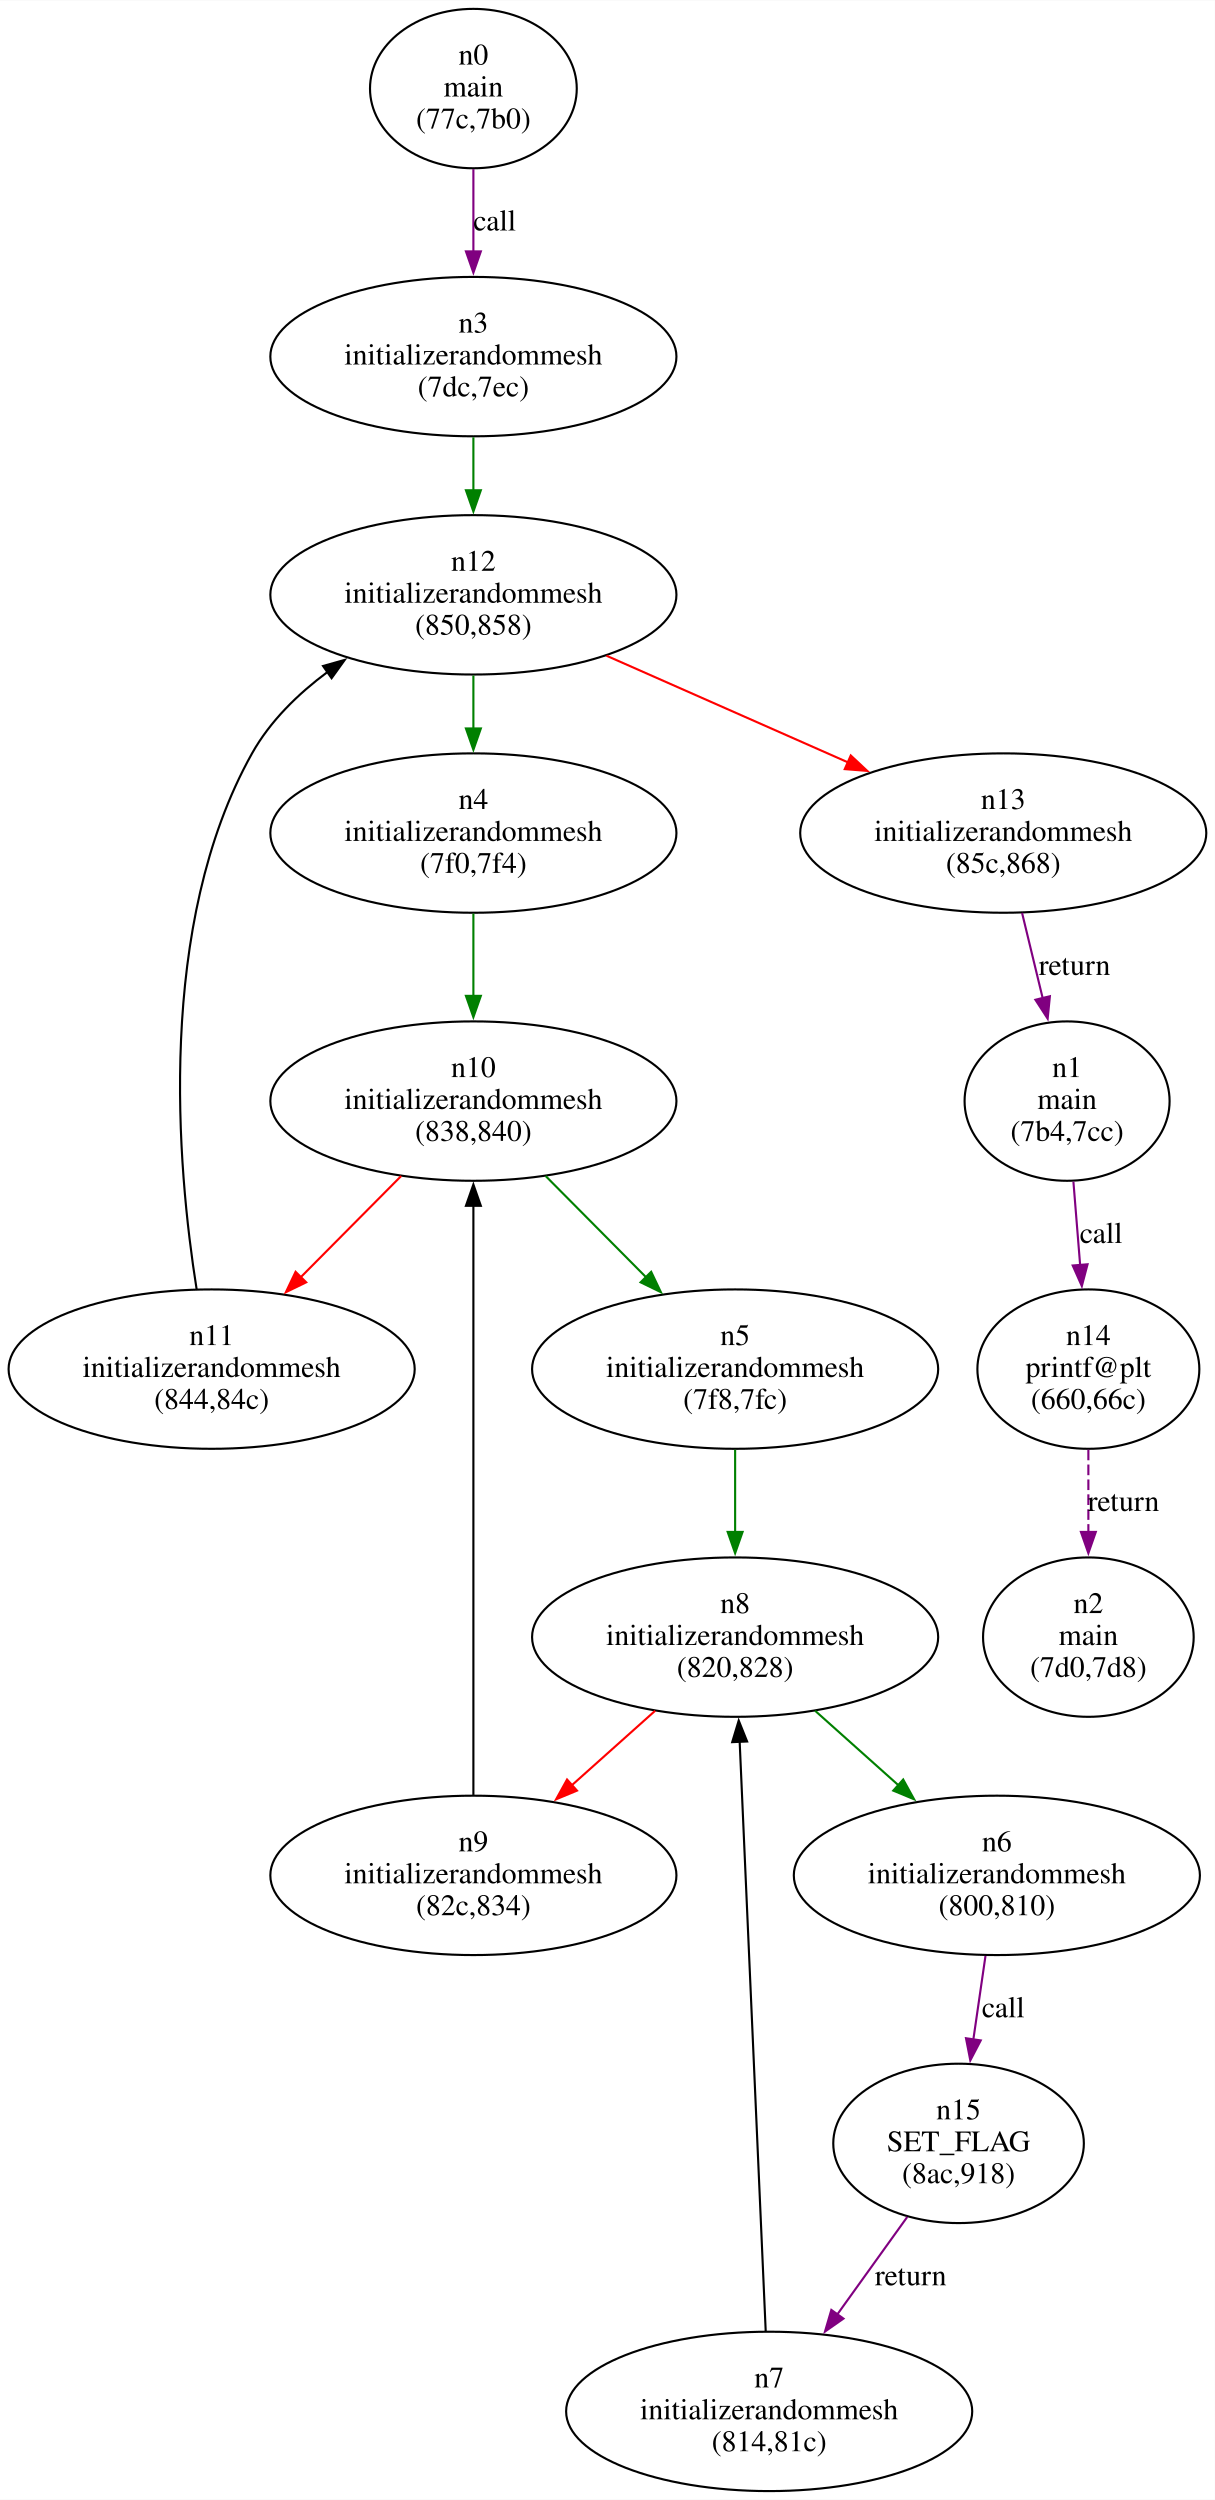
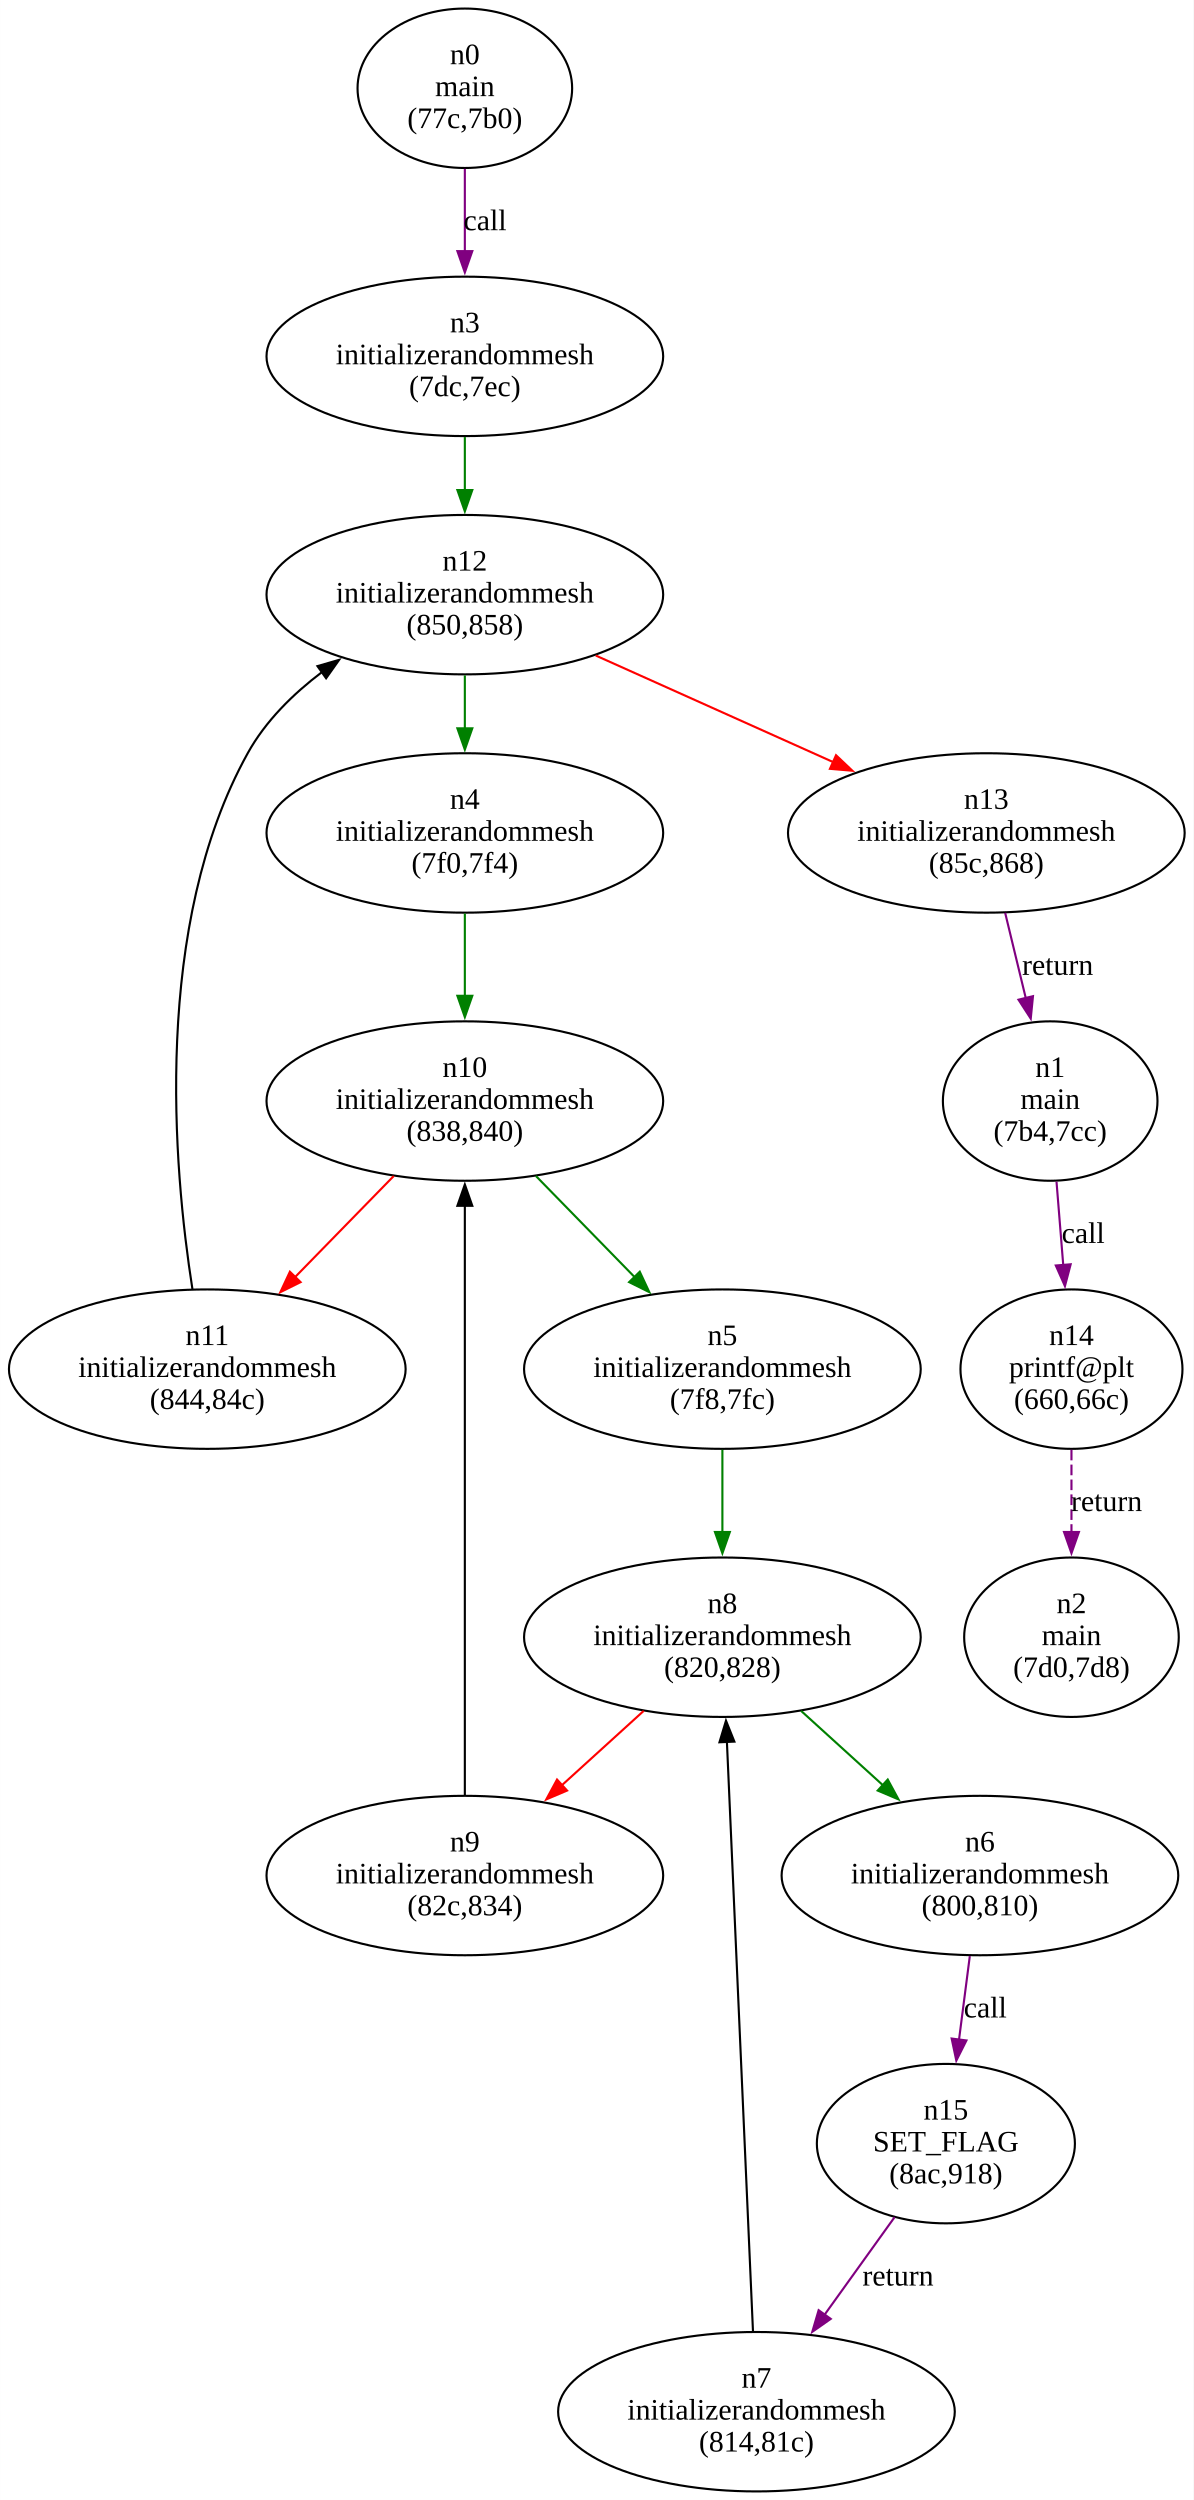
- <svg xmlns="http://www.w3.org/2000/svg" width="571pt" height="1175pt" viewBox="0.00 0.00 570.92 1174.53">
+ <svg xmlns="http://www.w3.org/2000/svg" width="561pt" height="1175pt" viewBox="0.00 0.00 560.68 1174.53">
  <g id="graph0" class="graph" transform="scale(1 1) rotate(0) translate(4 1170.53)">
-     <polygon fill="white" stroke="none" points="-4,4 -4,-1170.53 566.92,-1170.53 566.92,4 -4,4" />
+     <polygon fill="white" stroke="none" points="-4,4 -4,-1170.53 556.68,-1170.53 556.68,4 -4,4" />
    <g id="node1" class="node">
-       <ellipse fill="none" stroke="black" cx="218.46" cy="-1129.06" rx="48.58" ry="37.45" />
-       <text text-anchor="middle" x="218.46" y="-1140.36" font-family="Times,serif" font-size="14.00">n0</text>
-       <text text-anchor="middle" x="218.46" y="-1125.36" font-family="Times,serif" font-size="14.00">main</text>
-       <text text-anchor="middle" x="218.46" y="-1110.36" font-family="Times,serif" font-size="14.00">(77c,7b0)</text>
+       <ellipse fill="none" stroke="black" cx="214.34" cy="-1129.06" rx="50.41" ry="37.45" />
+       <text text-anchor="middle" x="214.34" y="-1140.36" font-family="Times New Roman,serif" font-size="14.00">n0</text>
+       <text text-anchor="middle" x="214.34" y="-1125.36" font-family="Times New Roman,serif" font-size="14.00">main</text>
+       <text text-anchor="middle" x="214.34" y="-1110.36" font-family="Times New Roman,serif" font-size="14.00">(77c,7b0)</text>
    </g>
    <g id="node4" class="node">
-       <ellipse fill="none" stroke="black" cx="218.46" cy="-1003.1" rx="95.42" ry="37.45" />
-       <text text-anchor="middle" x="218.46" y="-1014.4" font-family="Times,serif" font-size="14.00">n3</text>
-       <text text-anchor="middle" x="218.46" y="-999.4" font-family="Times,serif" font-size="14.00">initializerandommesh</text>
-       <text text-anchor="middle" x="218.46" y="-984.4" font-family="Times,serif" font-size="14.00">(7dc,7ec)</text>
+       <ellipse fill="none" stroke="black" cx="214.34" cy="-1003.1" rx="93.18" ry="37.45" />
+       <text text-anchor="middle" x="214.34" y="-1014.4" font-family="Times New Roman,serif" font-size="14.00">n3</text>
+       <text text-anchor="middle" x="214.34" y="-999.4" font-family="Times New Roman,serif" font-size="14.00">initializerandommesh</text>
+       <text text-anchor="middle" x="214.34" y="-984.4" font-family="Times New Roman,serif" font-size="14.00">(7dc,7ec)</text>
    </g>
    <g id="edge1" class="edge">
-       <path fill="none" stroke="purple" d="M218.46,-1091.2C218.46,-1079.07 218.46,-1065.4 218.46,-1052.54" />
-       <polygon fill="purple" stroke="purple" points="221.96,-1052.54 218.46,-1042.54 214.96,-1052.54 221.96,-1052.54" />
-       <text text-anchor="middle" x="228.46" y="-1062.38" font-family="Times,serif" font-size="14.00">call</text>
+       <path fill="none" stroke="purple" d="M214.34,-1091.2C214.34,-1079.07 214.34,-1065.4 214.34,-1052.54" />
+       <polygon fill="purple" stroke="purple" points="217.84,-1052.54 214.34,-1042.54 210.84,-1052.54 217.84,-1052.54" />
+       <text text-anchor="middle" x="223.84" y="-1062.38" font-family="Times New Roman,serif" font-size="14.00">call</text>
    </g>
    <g id="node2" class="node">
-       <ellipse fill="none" stroke="black" cx="497.46" cy="-653.24" rx="48.17" ry="37.45" />
-       <text text-anchor="middle" x="497.46" y="-664.54" font-family="Times,serif" font-size="14.00">n1</text>
-       <text text-anchor="middle" x="497.46" y="-649.54" font-family="Times,serif" font-size="14.00">main</text>
-       <text text-anchor="middle" x="497.46" y="-634.54" font-family="Times,serif" font-size="14.00">(7b4,7cc)</text>
+       <ellipse fill="none" stroke="black" cx="489.34" cy="-653.24" rx="50.41" ry="37.45" />
+       <text text-anchor="middle" x="489.34" y="-664.54" font-family="Times New Roman,serif" font-size="14.00">n1</text>
+       <text text-anchor="middle" x="489.34" y="-649.54" font-family="Times New Roman,serif" font-size="14.00">main</text>
+       <text text-anchor="middle" x="489.34" y="-634.54" font-family="Times New Roman,serif" font-size="14.00">(7b4,7cc)</text>
    </g>
    <g id="node15" class="node">
-       <ellipse fill="none" stroke="black" cx="507.46" cy="-527.29" rx="52.15" ry="37.45" />
-       <text text-anchor="middle" x="507.46" y="-538.59" font-family="Times,serif" font-size="14.00">n14</text>
-       <text text-anchor="middle" x="507.46" y="-523.59" font-family="Times,serif" font-size="14.00">printf@plt</text>
-       <text text-anchor="middle" x="507.46" y="-508.59" font-family="Times,serif" font-size="14.00">(660,66c)</text>
+       <ellipse fill="none" stroke="black" cx="499.34" cy="-527.29" rx="52.15" ry="37.45" />
+       <text text-anchor="middle" x="499.34" y="-538.59" font-family="Times New Roman,serif" font-size="14.00">n14</text>
+       <text text-anchor="middle" x="499.34" y="-523.59" font-family="Times New Roman,serif" font-size="14.00">printf@plt</text>
+       <text text-anchor="middle" x="499.34" y="-508.59" font-family="Times New Roman,serif" font-size="14.00">(660,66c)</text>
    </g>
    <g id="edge3" class="edge">
-       <path fill="none" stroke="purple" d="M500.43,-615.39C501.43,-603.03 502.56,-589.06 503.61,-575.98" />
-       <polygon fill="purple" stroke="purple" points="507.08,-576.55 504.39,-566.3 500.1,-575.98 507.08,-576.55" />
-       <text text-anchor="middle" x="513.46" y="-586.57" font-family="Times,serif" font-size="14.00">call</text>
+       <path fill="none" stroke="purple" d="M492.31,-615.39C493.31,-603.03 494.44,-589.06 495.49,-575.98" />
+       <polygon fill="purple" stroke="purple" points="498.96,-576.55 496.27,-566.3 491.98,-575.98 498.96,-576.55" />
+       <text text-anchor="middle" x="504.84" y="-586.57" font-family="Times New Roman,serif" font-size="14.00">call</text>
    </g>
    <g id="node3" class="node">
-       <ellipse fill="none" stroke="black" cx="507.46" cy="-401.34" rx="49.49" ry="37.45" />
-       <text text-anchor="middle" x="507.46" y="-412.64" font-family="Times,serif" font-size="14.00">n2</text>
-       <text text-anchor="middle" x="507.46" y="-397.64" font-family="Times,serif" font-size="14.00">main</text>
-       <text text-anchor="middle" x="507.46" y="-382.64" font-family="Times,serif" font-size="14.00">(7d0,7d8)</text>
+       <ellipse fill="none" stroke="black" cx="499.34" cy="-401.34" rx="50.41" ry="37.45" />
+       <text text-anchor="middle" x="499.34" y="-412.64" font-family="Times New Roman,serif" font-size="14.00">n2</text>
+       <text text-anchor="middle" x="499.34" y="-397.64" font-family="Times New Roman,serif" font-size="14.00">main</text>
+       <text text-anchor="middle" x="499.34" y="-382.64" font-family="Times New Roman,serif" font-size="14.00">(7d0,7d8)</text>
    </g>
    <g id="node13" class="node">
-       <ellipse fill="none" stroke="black" cx="218.46" cy="-891.15" rx="95.42" ry="37.45" />
-       <text text-anchor="middle" x="218.46" y="-902.45" font-family="Times,serif" font-size="14.00">n12</text>
-       <text text-anchor="middle" x="218.46" y="-887.45" font-family="Times,serif" font-size="14.00">initializerandommesh</text>
-       <text text-anchor="middle" x="218.46" y="-872.45" font-family="Times,serif" font-size="14.00">(850,858)</text>
+       <ellipse fill="none" stroke="black" cx="214.34" cy="-891.15" rx="93.18" ry="37.45" />
+       <text text-anchor="middle" x="214.34" y="-902.45" font-family="Times New Roman,serif" font-size="14.00">n12</text>
+       <text text-anchor="middle" x="214.34" y="-887.45" font-family="Times New Roman,serif" font-size="14.00">initializerandommesh</text>
+       <text text-anchor="middle" x="214.34" y="-872.45" font-family="Times New Roman,serif" font-size="14.00">(850,858)</text>
    </g>
    <g id="edge5" class="edge">
-       <path fill="none" stroke="green" d="M218.46,-965.18C218.46,-957.12 218.46,-948.47 218.46,-940.05" />
-       <polygon fill="green" stroke="green" points="221.96,-940.3 218.46,-930.3 214.96,-940.3 221.96,-940.3" />
+       <path fill="none" stroke="green" d="M214.34,-965.18C214.34,-957.12 214.34,-948.47 214.34,-940.05" />
+       <polygon fill="green" stroke="green" points="217.84,-940.3 214.34,-930.3 210.84,-940.3 217.84,-940.3" />
    </g>
    <g id="node5" class="node">
-       <ellipse fill="none" stroke="black" cx="218.46" cy="-779.2" rx="95.42" ry="37.45" />
-       <text text-anchor="middle" x="218.46" y="-790.5" font-family="Times,serif" font-size="14.00">n4</text>
-       <text text-anchor="middle" x="218.46" y="-775.5" font-family="Times,serif" font-size="14.00">initializerandommesh</text>
-       <text text-anchor="middle" x="218.46" y="-760.5" font-family="Times,serif" font-size="14.00">(7f0,7f4)</text>
+       <ellipse fill="none" stroke="black" cx="214.34" cy="-779.2" rx="93.18" ry="37.45" />
+       <text text-anchor="middle" x="214.34" y="-790.5" font-family="Times New Roman,serif" font-size="14.00">n4</text>
+       <text text-anchor="middle" x="214.34" y="-775.5" font-family="Times New Roman,serif" font-size="14.00">initializerandommesh</text>
+       <text text-anchor="middle" x="214.34" y="-760.5" font-family="Times New Roman,serif" font-size="14.00">(7f0,7f4)</text>
    </g>
    <g id="node11" class="node">
-       <ellipse fill="none" stroke="black" cx="218.46" cy="-653.24" rx="95.42" ry="37.45" />
-       <text text-anchor="middle" x="218.46" y="-664.54" font-family="Times,serif" font-size="14.00">n10</text>
-       <text text-anchor="middle" x="218.46" y="-649.54" font-family="Times,serif" font-size="14.00">initializerandommesh</text>
-       <text text-anchor="middle" x="218.46" y="-634.54" font-family="Times,serif" font-size="14.00">(838,840)</text>
+       <ellipse fill="none" stroke="black" cx="214.34" cy="-653.24" rx="93.18" ry="37.45" />
+       <text text-anchor="middle" x="214.34" y="-664.54" font-family="Times New Roman,serif" font-size="14.00">n10</text>
+       <text text-anchor="middle" x="214.34" y="-649.54" font-family="Times New Roman,serif" font-size="14.00">initializerandommesh</text>
+       <text text-anchor="middle" x="214.34" y="-634.54" font-family="Times New Roman,serif" font-size="14.00">(838,840)</text>
    </g>
    <g id="edge6" class="edge">
-       <path fill="none" stroke="green" d="M218.46,-741.34C218.46,-729.21 218.46,-715.54 218.46,-702.68" />
-       <polygon fill="green" stroke="green" points="221.96,-702.68 218.46,-692.68 214.96,-702.68 221.96,-702.68" />
+       <path fill="none" stroke="green" d="M214.34,-741.34C214.34,-729.21 214.34,-715.54 214.34,-702.68" />
+       <polygon fill="green" stroke="green" points="217.84,-702.68 214.34,-692.68 210.84,-702.68 217.84,-702.68" />
    </g>
    <g id="node6" class="node">
-       <ellipse fill="none" stroke="black" cx="341.46" cy="-527.29" rx="95.42" ry="37.45" />
-       <text text-anchor="middle" x="341.46" y="-538.59" font-family="Times,serif" font-size="14.00">n5</text>
-       <text text-anchor="middle" x="341.46" y="-523.59" font-family="Times,serif" font-size="14.00">initializerandommesh</text>
-       <text text-anchor="middle" x="341.46" y="-508.59" font-family="Times,serif" font-size="14.00">(7f8,7fc)</text>
+       <ellipse fill="none" stroke="black" cx="335.34" cy="-527.29" rx="93.18" ry="37.45" />
+       <text text-anchor="middle" x="335.34" y="-538.59" font-family="Times New Roman,serif" font-size="14.00">n5</text>
+       <text text-anchor="middle" x="335.34" y="-523.59" font-family="Times New Roman,serif" font-size="14.00">initializerandommesh</text>
+       <text text-anchor="middle" x="335.34" y="-508.59" font-family="Times New Roman,serif" font-size="14.00">(7f8,7fc)</text>
    </g>
    <g id="node9" class="node">
-       <ellipse fill="none" stroke="black" cx="341.46" cy="-401.34" rx="95.42" ry="37.45" />
-       <text text-anchor="middle" x="341.46" y="-412.64" font-family="Times,serif" font-size="14.00">n8</text>
-       <text text-anchor="middle" x="341.46" y="-397.64" font-family="Times,serif" font-size="14.00">initializerandommesh</text>
-       <text text-anchor="middle" x="341.46" y="-382.64" font-family="Times,serif" font-size="14.00">(820,828)</text>
+       <ellipse fill="none" stroke="black" cx="335.34" cy="-401.34" rx="93.18" ry="37.45" />
+       <text text-anchor="middle" x="335.34" y="-412.64" font-family="Times New Roman,serif" font-size="14.00">n8</text>
+       <text text-anchor="middle" x="335.34" y="-397.64" font-family="Times New Roman,serif" font-size="14.00">initializerandommesh</text>
+       <text text-anchor="middle" x="335.34" y="-382.64" font-family="Times New Roman,serif" font-size="14.00">(820,828)</text>
    </g>
    <g id="edge7" class="edge">
-       <path fill="none" stroke="green" d="M341.46,-489.44C341.46,-477.31 341.46,-463.63 341.46,-450.77" />
-       <polygon fill="green" stroke="green" points="344.96,-450.78 341.46,-440.78 337.96,-450.78 344.96,-450.78" />
+       <path fill="none" stroke="green" d="M335.34,-489.44C335.34,-477.31 335.34,-463.63 335.34,-450.77" />
+       <polygon fill="green" stroke="green" points="338.84,-450.78 335.34,-440.78 331.84,-450.78 338.84,-450.78" />
    </g>
    <g id="node7" class="node">
-       <ellipse fill="none" stroke="black" cx="464.46" cy="-289.38" rx="95.42" ry="37.45" />
-       <text text-anchor="middle" x="464.46" y="-300.68" font-family="Times,serif" font-size="14.00">n6</text>
-       <text text-anchor="middle" x="464.46" y="-285.68" font-family="Times,serif" font-size="14.00">initializerandommesh</text>
-       <text text-anchor="middle" x="464.46" y="-270.68" font-family="Times,serif" font-size="14.00">(800,810)</text>
+       <ellipse fill="none" stroke="black" cx="456.34" cy="-289.38" rx="93.18" ry="37.45" />
+       <text text-anchor="middle" x="456.34" y="-300.68" font-family="Times New Roman,serif" font-size="14.00">n6</text>
+       <text text-anchor="middle" x="456.34" y="-285.68" font-family="Times New Roman,serif" font-size="14.00">initializerandommesh</text>
+       <text text-anchor="middle" x="456.34" y="-270.68" font-family="Times New Roman,serif" font-size="14.00">(800,810)</text>
    </g>
    <g id="node16" class="node">
-       <ellipse fill="none" stroke="black" cx="446.46" cy="-163.43" rx="58.88" ry="37.45" />
-       <text text-anchor="middle" x="446.46" y="-174.73" font-family="Times,serif" font-size="14.00">n15</text>
-       <text text-anchor="middle" x="446.46" y="-159.73" font-family="Times,serif" font-size="14.00">SET_FLAG</text>
-       <text text-anchor="middle" x="446.46" y="-144.73" font-family="Times,serif" font-size="14.00">(8ac,918)</text>
+       <ellipse fill="none" stroke="black" cx="440.34" cy="-163.43" rx="60.62" ry="37.45" />
+       <text text-anchor="middle" x="440.34" y="-174.73" font-family="Times New Roman,serif" font-size="14.00">n15</text>
+       <text text-anchor="middle" x="440.34" y="-159.73" font-family="Times New Roman,serif" font-size="14.00">SET_FLAG</text>
+       <text text-anchor="middle" x="440.34" y="-144.73" font-family="Times New Roman,serif" font-size="14.00">(8ac,918)</text>
    </g>
    <g id="edge8" class="edge">
-       <path fill="none" stroke="purple" d="M459.11,-251.53C457.31,-239.17 455.28,-225.2 453.39,-212.12" />
-       <polygon fill="purple" stroke="purple" points="456.88,-211.82 451.98,-202.43 449.95,-212.83 456.88,-211.82" />
-       <text text-anchor="middle" x="467.46" y="-222.71" font-family="Times,serif" font-size="14.00">call</text>
+       <path fill="none" stroke="purple" d="M451.58,-251.53C449.98,-239.17 448.18,-225.2 446.49,-212.12" />
+       <polygon fill="purple" stroke="purple" points="449.99,-211.9 445.24,-202.43 443.05,-212.8 449.99,-211.9" />
+       <text text-anchor="middle" x="458.84" y="-222.71" font-family="Times New Roman,serif" font-size="14.00">call</text>
    </g>
    <g id="node8" class="node">
-       <ellipse fill="none" stroke="black" cx="357.46" cy="-37.48" rx="95.42" ry="37.45" />
-       <text text-anchor="middle" x="357.46" y="-48.78" font-family="Times,serif" font-size="14.00">n7</text>
-       <text text-anchor="middle" x="357.46" y="-33.78" font-family="Times,serif" font-size="14.00">initializerandommesh</text>
-       <text text-anchor="middle" x="357.46" y="-18.78" font-family="Times,serif" font-size="14.00">(814,81c)</text>
+       <ellipse fill="none" stroke="black" cx="351.34" cy="-37.48" rx="93.18" ry="37.45" />
+       <text text-anchor="middle" x="351.34" y="-48.78" font-family="Times New Roman,serif" font-size="14.00">n7</text>
+       <text text-anchor="middle" x="351.34" y="-33.78" font-family="Times New Roman,serif" font-size="14.00">initializerandommesh</text>
+       <text text-anchor="middle" x="351.34" y="-18.78" font-family="Times New Roman,serif" font-size="14.00">(814,81c)</text>
    </g>
    <g id="edge10" class="edge">
-       <path fill="none" stroke="black" d="M355.83,-75.26C352.92,-141.17 346.81,-279.31 343.58,-352.48" />
-       <polygon fill="black" stroke="black" points="340.09,-351.99 343.15,-362.14 347.09,-352.3 340.09,-351.99" />
+       <path fill="none" stroke="black" d="M349.71,-75.26C346.8,-141.17 340.69,-279.31 337.45,-352.48" />
+       <polygon fill="black" stroke="black" points="333.97,-351.99 337.03,-362.14 340.97,-352.3 333.97,-351.99" />
    </g>
    <g id="edge11" class="edge">
-       <path fill="none" stroke="green" d="M379.03,-366.75C391.43,-355.66 405.37,-343.2 418.34,-331.61" />
-       <polygon fill="green" stroke="green" points="420.44,-334.43 425.56,-325.15 415.78,-329.21 420.44,-334.43" />
+       <path fill="none" stroke="green" d="M372.3,-366.75C384.5,-355.66 398.21,-343.2 410.97,-331.61" />
+       <polygon fill="green" stroke="green" points="413.02,-334.48 418.07,-325.16 408.31,-329.3 413.02,-334.48" />
    </g>
    <g id="node10" class="node">
-       <ellipse fill="none" stroke="black" cx="218.46" cy="-289.38" rx="95.42" ry="37.45" />
-       <text text-anchor="middle" x="218.46" y="-300.68" font-family="Times,serif" font-size="14.00">n9</text>
-       <text text-anchor="middle" x="218.46" y="-285.68" font-family="Times,serif" font-size="14.00">initializerandommesh</text>
-       <text text-anchor="middle" x="218.46" y="-270.68" font-family="Times,serif" font-size="14.00">(82c,834)</text>
+       <ellipse fill="none" stroke="black" cx="214.34" cy="-289.38" rx="93.18" ry="37.45" />
+       <text text-anchor="middle" x="214.34" y="-300.68" font-family="Times New Roman,serif" font-size="14.00">n9</text>
+       <text text-anchor="middle" x="214.34" y="-285.68" font-family="Times New Roman,serif" font-size="14.00">initializerandommesh</text>
+       <text text-anchor="middle" x="214.34" y="-270.68" font-family="Times New Roman,serif" font-size="14.00">(82c,834)</text>
    </g>
    <g id="edge12" class="edge">
-       <path fill="none" stroke="red" d="M303.89,-366.75C291.48,-355.66 277.54,-343.2 264.58,-331.61" />
-       <polygon fill="red" stroke="red" points="267.14,-329.21 257.35,-325.15 262.48,-334.43 267.14,-329.21" />
+       <path fill="none" stroke="red" d="M298.38,-366.75C286.18,-355.66 272.46,-343.2 259.71,-331.61" />
+       <polygon fill="red" stroke="red" points="262.36,-329.3 252.61,-325.16 257.66,-334.48 262.36,-329.3" />
    </g>
    <g id="edge13" class="edge">
-       <path fill="none" stroke="black" d="M218.46,-327.17C218.46,-393.07 218.46,-531.21 218.46,-604.39" />
-       <polygon fill="black" stroke="black" points="214.96,-604.04 218.46,-614.04 221.96,-604.04 214.96,-604.04" />
+       <path fill="none" stroke="black" d="M214.34,-327.17C214.34,-393.07 214.34,-531.21 214.34,-604.39" />
+       <polygon fill="black" stroke="black" points="210.84,-604.04 214.34,-614.04 217.84,-604.04 210.84,-604.04" />
    </g>
    <g id="edge14" class="edge">
-       <path fill="none" stroke="green" d="M252.4,-618.04C267.05,-603.28 284.34,-585.86 299.76,-570.31" />
-       <polygon fill="green" stroke="green" points="302.01,-573.02 306.57,-563.45 297.04,-568.08 302.01,-573.02" />
+       <path fill="none" stroke="green" d="M247.72,-618.04C262.14,-603.28 279.14,-585.86 294.32,-570.31" />
+       <polygon fill="green" stroke="green" points="296.52,-573.06 301.01,-563.46 291.52,-568.17 296.52,-573.06" />
    </g>
    <g id="node12" class="node">
-       <ellipse fill="none" stroke="black" cx="95.46" cy="-527.29" rx="95.42" ry="37.45" />
-       <text text-anchor="middle" x="95.46" y="-538.59" font-family="Times,serif" font-size="14.00">n11</text>
-       <text text-anchor="middle" x="95.46" y="-523.59" font-family="Times,serif" font-size="14.00">initializerandommesh</text>
-       <text text-anchor="middle" x="95.46" y="-508.59" font-family="Times,serif" font-size="14.00">(844,84c)</text>
+       <ellipse fill="none" stroke="black" cx="93.34" cy="-527.29" rx="93.18" ry="37.45" />
+       <text text-anchor="middle" x="93.34" y="-538.59" font-family="Times New Roman,serif" font-size="14.00">n11</text>
+       <text text-anchor="middle" x="93.34" y="-523.59" font-family="Times New Roman,serif" font-size="14.00">initializerandommesh</text>
+       <text text-anchor="middle" x="93.34" y="-508.59" font-family="Times New Roman,serif" font-size="14.00">(844,84c)</text>
    </g>
    <g id="edge15" class="edge">
-       <path fill="none" stroke="red" d="M184.52,-618.04C169.87,-603.28 152.58,-585.86 137.16,-570.31" />
-       <polygon fill="red" stroke="red" points="139.88,-568.08 130.35,-563.45 134.91,-573.02 139.88,-568.08" />
+       <path fill="none" stroke="red" d="M180.95,-618.04C166.54,-603.28 149.53,-585.86 134.36,-570.31" />
+       <polygon fill="red" stroke="red" points="137.16,-568.17 127.67,-563.46 132.15,-573.06 137.16,-568.17" />
    </g>
    <g id="edge16" class="edge">
-       <path fill="none" stroke="black" d="M88.41,-564.78C79.26,-622.39 69.33,-736.13 114.46,-816.67 122.93,-831.78 135.95,-844.52 149.95,-854.93" />
-       <polygon fill="black" stroke="black" points="147.81,-857.71 158.01,-860.57 151.82,-851.97 147.81,-857.71" />
+       <path fill="none" stroke="black" d="M86.38,-564.73C77.35,-622.27 67.58,-735.93 112.34,-816.67 120.67,-831.71 133.53,-844.44 147.34,-854.87" />
+       <polygon fill="black" stroke="black" points="145.1,-857.58 155.28,-860.52 149.16,-851.87 145.1,-857.58" />
    </g>
    <g id="edge17" class="edge">
-       <path fill="none" stroke="green" d="M218.46,-853.23C218.46,-845.17 218.46,-836.52 218.46,-828.1" />
-       <polygon fill="green" stroke="green" points="221.96,-828.34 218.46,-818.34 214.96,-828.34 221.96,-828.34" />
+       <path fill="none" stroke="green" d="M214.34,-853.23C214.34,-845.17 214.34,-836.52 214.34,-828.1" />
+       <polygon fill="green" stroke="green" points="217.84,-828.34 214.34,-818.34 210.84,-828.34 217.84,-828.34" />
    </g>
    <g id="node14" class="node">
-       <ellipse fill="none" stroke="black" cx="467.46" cy="-779.2" rx="95.42" ry="37.45" />
-       <text text-anchor="middle" x="467.46" y="-790.5" font-family="Times,serif" font-size="14.00">n13</text>
-       <text text-anchor="middle" x="467.46" y="-775.5" font-family="Times,serif" font-size="14.00">initializerandommesh</text>
-       <text text-anchor="middle" x="467.46" y="-760.5" font-family="Times,serif" font-size="14.00">(85c,868)</text>
+       <ellipse fill="none" stroke="black" cx="459.34" cy="-779.2" rx="93.18" ry="37.45" />
+       <text text-anchor="middle" x="459.34" y="-790.5" font-family="Times New Roman,serif" font-size="14.00">n13</text>
+       <text text-anchor="middle" x="459.34" y="-775.5" font-family="Times New Roman,serif" font-size="14.00">initializerandommesh</text>
+       <text text-anchor="middle" x="459.34" y="-760.5" font-family="Times New Roman,serif" font-size="14.00">(85c,868)</text>
    </g>
    <g id="edge18" class="edge">
-       <path fill="none" stroke="red" d="M280.97,-862.55C315.45,-847.32 358.46,-828.33 394.47,-812.43" />
-       <polygon fill="red" stroke="red" points="395.8,-815.66 403.54,-808.42 392.98,-809.26 395.8,-815.66" />
+       <path fill="none" stroke="red" d="M275.85,-862.55C309.78,-847.32 352.09,-828.33 387.53,-812.43" />
+       <polygon fill="red" stroke="red" points="388.73,-815.72 396.42,-808.43 385.87,-809.33 388.73,-815.72" />
    </g>
    <g id="edge2" class="edge">
-       <path fill="none" stroke="purple" d="M476.3,-741.68C479.35,-729.07 482.81,-714.76 486.04,-701.42" />
-       <polygon fill="purple" stroke="purple" points="489.38,-702.52 488.33,-691.97 482.57,-700.87 489.38,-702.52" />
-       <text text-anchor="middle" x="500.96" y="-712.52" font-family="Times,serif" font-size="14.00">return</text>
+       <path fill="none" stroke="purple" d="M468.18,-741.68C471.23,-729.07 474.69,-714.76 477.92,-701.42" />
+       <polygon fill="purple" stroke="purple" points="481.26,-702.52 480.21,-691.97 474.45,-700.87 481.26,-702.52" />
+       <text text-anchor="middle" x="492.84" y="-712.52" font-family="Times New Roman,serif" font-size="14.00">return</text>
    </g>
    <g id="edge4" class="edge">
-       <path fill="none" stroke="purple" stroke-dasharray="5,2" d="M507.46,-489.44C507.46,-477.31 507.46,-463.63 507.46,-450.77" />
-       <polygon fill="purple" stroke="purple" points="510.96,-450.78 507.46,-440.78 503.96,-450.78 510.96,-450.78" />
-       <text text-anchor="middle" x="523.96" y="-460.61" font-family="Times,serif" font-size="14.00">return</text>
+       <path fill="none" stroke="purple" stroke-dasharray="5,2" d="M499.34,-489.44C499.34,-477.31 499.34,-463.63 499.34,-450.77" />
+       <polygon fill="purple" stroke="purple" points="502.84,-450.78 499.34,-440.78 495.84,-450.78 502.84,-450.78" />
+       <text text-anchor="middle" x="515.84" y="-460.61" font-family="Times New Roman,serif" font-size="14.00">return</text>
    </g>
    <g id="edge9" class="edge">
-       <path fill="none" stroke="purple" d="M422.37,-128.89C412.23,-114.76 400.27,-98.11 389.41,-82.97" />
-       <polygon fill="purple" stroke="purple" points="392.37,-81.09 383.69,-75.01 386.68,-85.17 392.37,-81.09" />
-       <text text-anchor="middle" x="423.96" y="-96.75" font-family="Times,serif" font-size="14.00">return</text>
+       <path fill="none" stroke="purple" d="M416.25,-128.89C406.11,-114.76 394.15,-98.11 383.29,-82.97" />
+       <polygon fill="purple" stroke="purple" points="386.24,-81.09 377.57,-75.01 380.56,-85.17 386.24,-81.09" />
+       <text text-anchor="middle" x="417.84" y="-96.75" font-family="Times New Roman,serif" font-size="14.00">return</text>
    </g>
  </g>
</svg>
